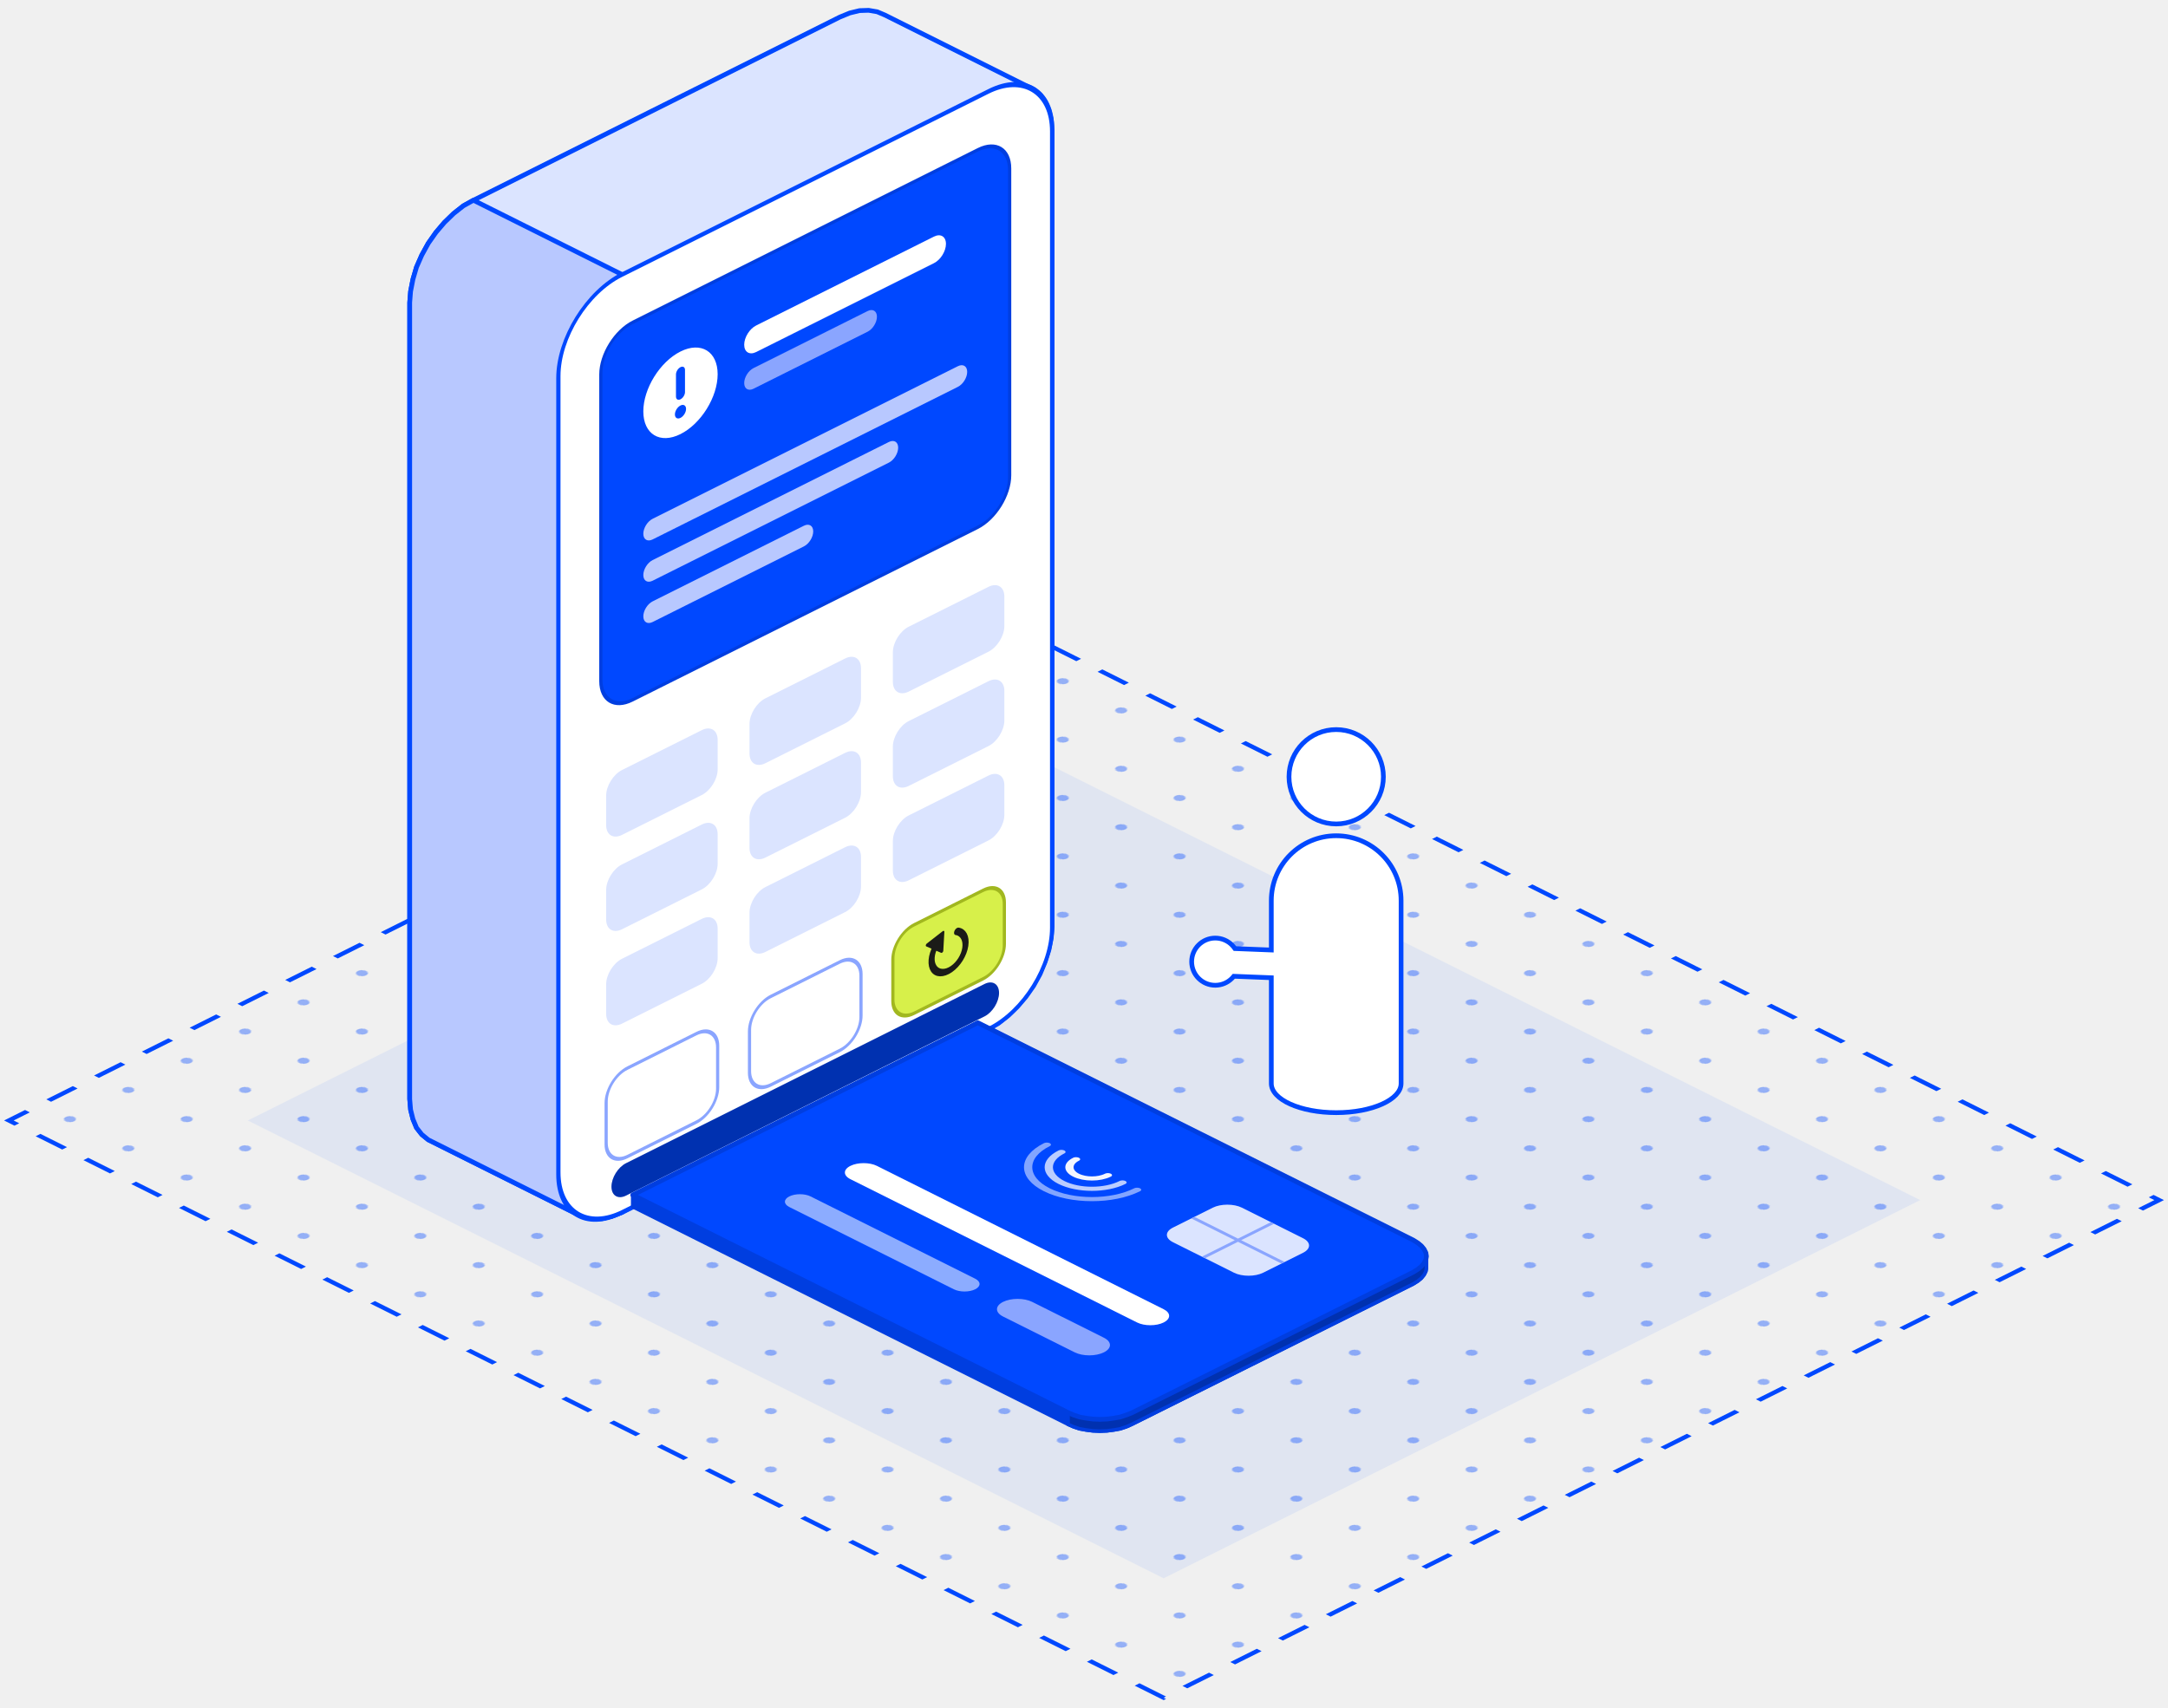
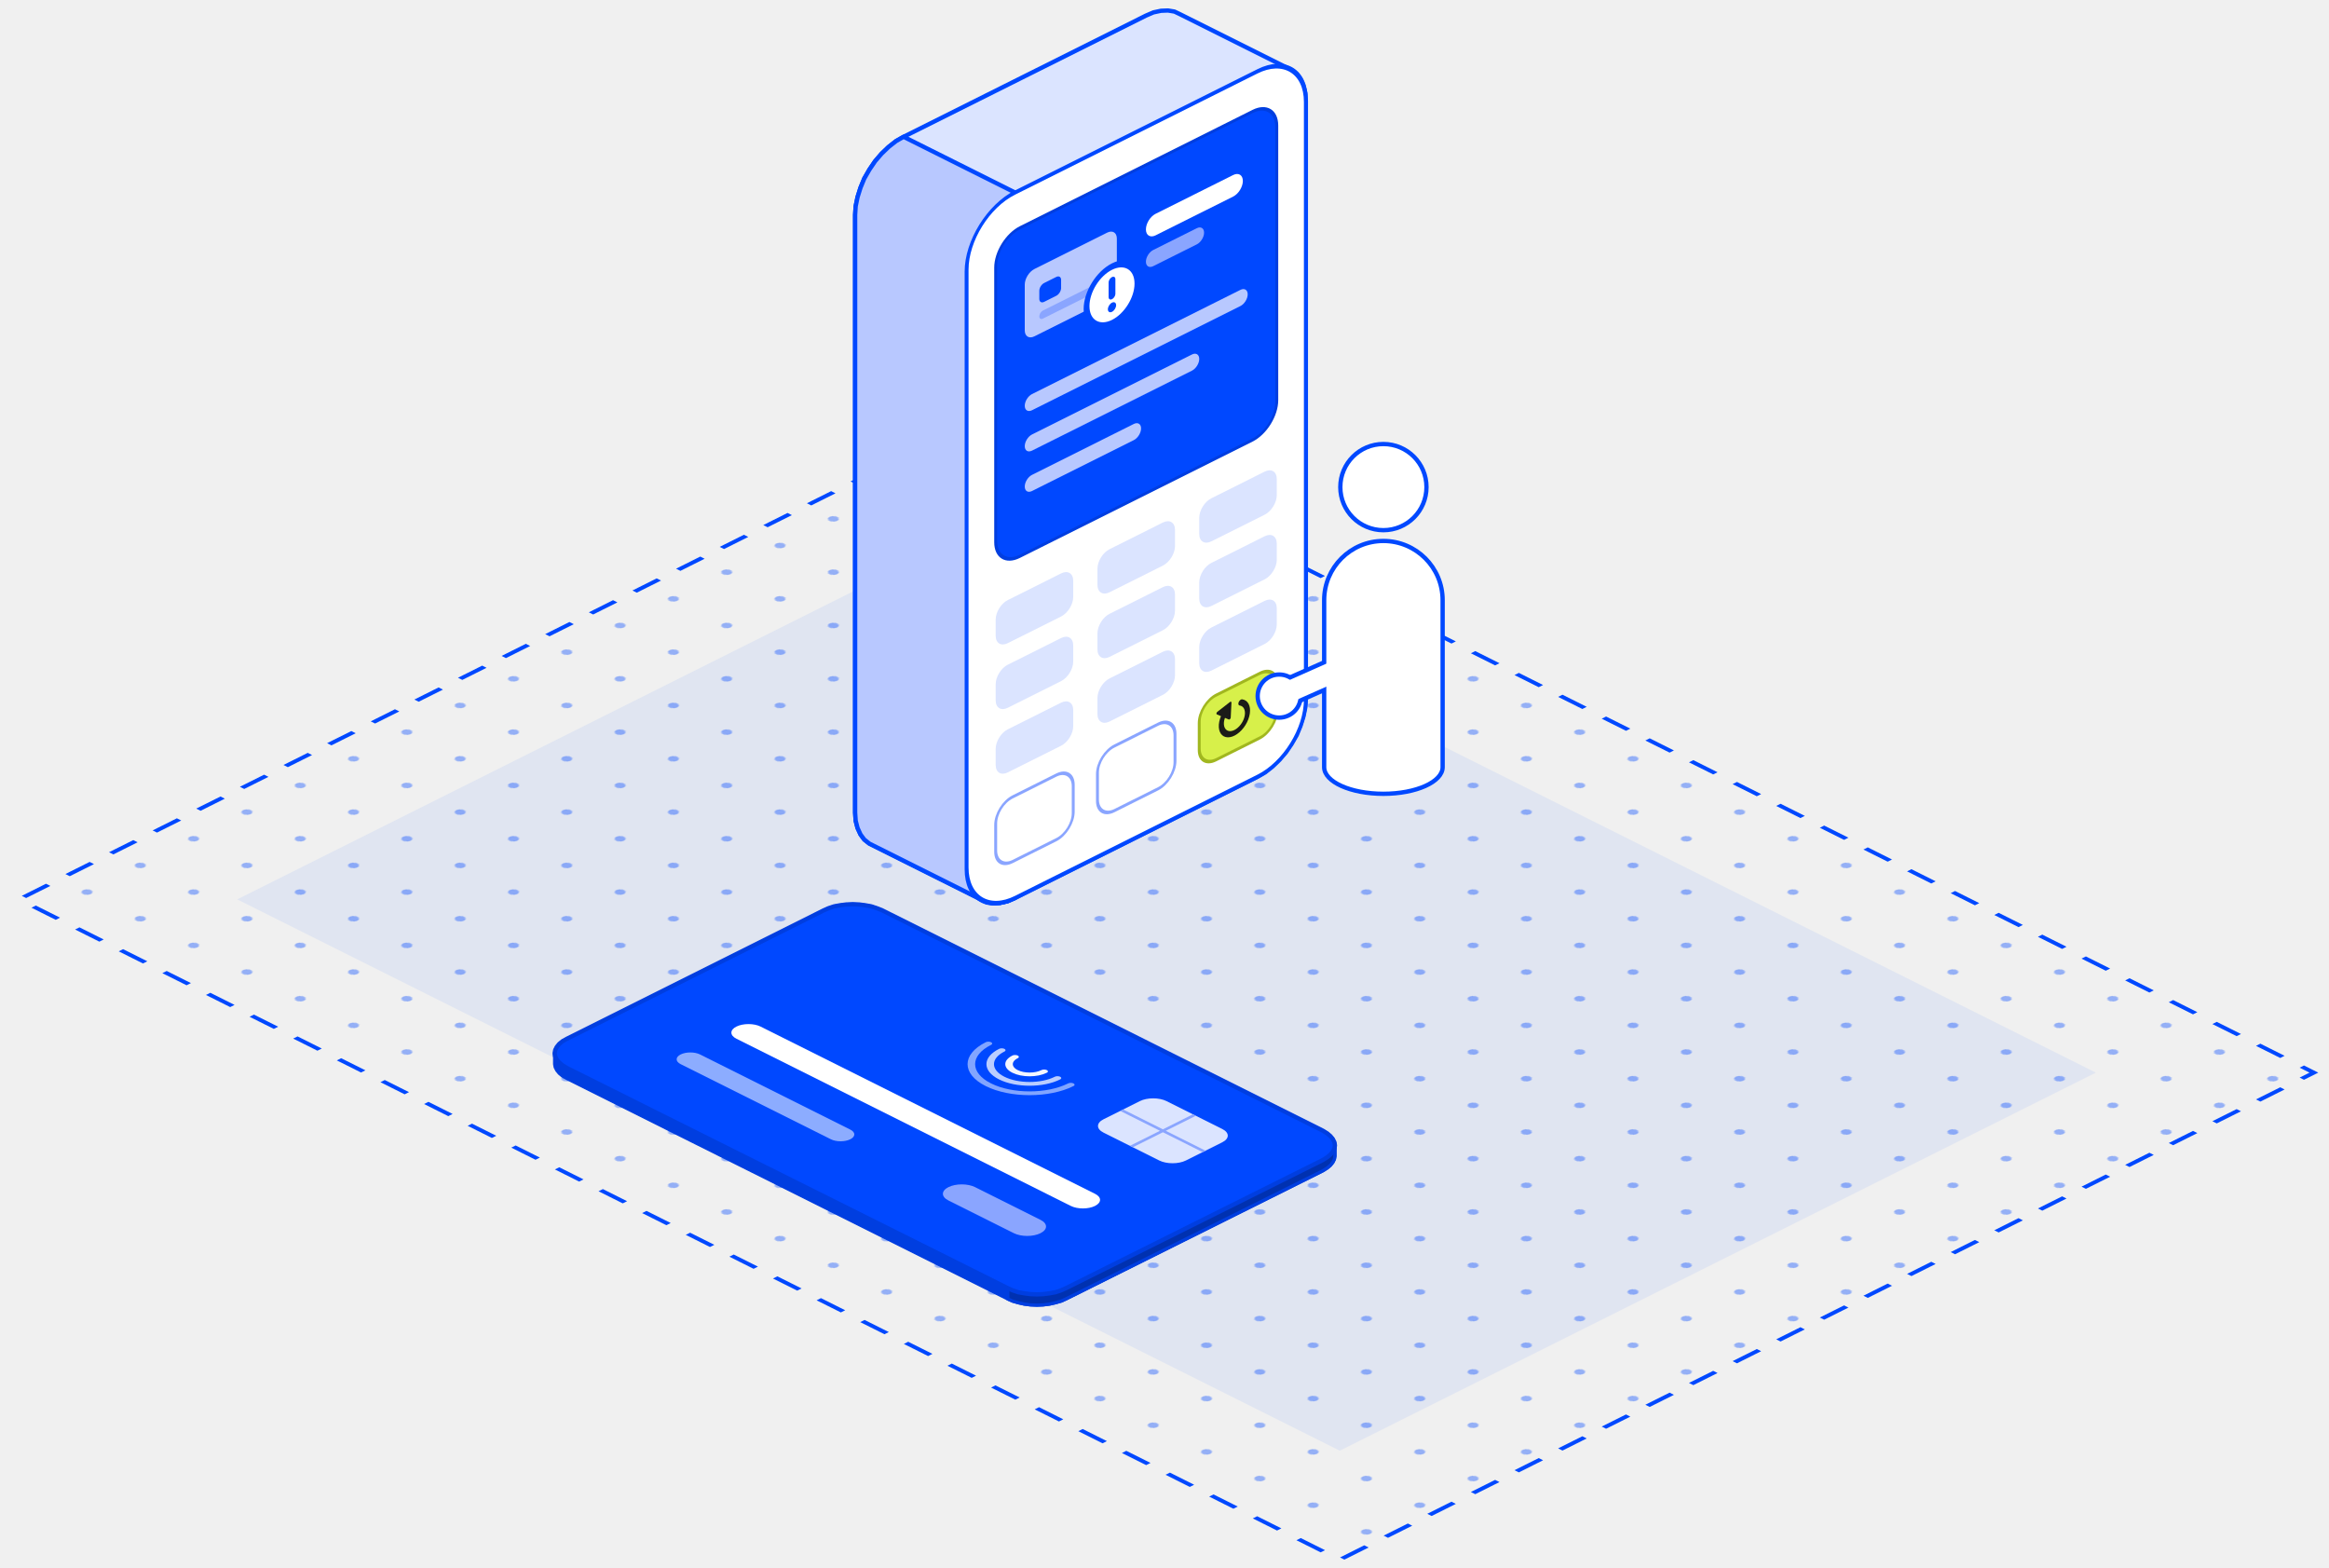
- <svg xmlns="http://www.w3.org/2000/svg" viewBox="-273 -380 735 579" role="img" aria-label="Isometric illustration for FinTech product design. A solid blue bank card with a chip lies flat on a dotted floor and runs into the slot of a light card terminal standing behind it. The terminal's dark blue screen shows a warning mark with the reason for the decline written out under it, and on its keypad one key, the retry key, is lit in lime. A customer stands beside the terminal, reaching toward it.">
+ <svg xmlns="http://www.w3.org/2000/svg" viewBox="-422 -311 865 582" role="img" aria-label="Isometric illustration for FinTech product design. A solid blue bank card with a chip lies flat on a dotted floor and runs into the slot of a light card terminal standing behind it. The terminal's dark blue screen shows a warning mark with the reason for the decline written out under it, and on its keypad one key, the retry key, is lit in lime. A customer stands beside the terminal, reaching toward it.">
  <defs>
    <pattern id="fintech-dots" width="22" height="22" patternUnits="userSpaceOnUse">
      <circle cx="11" cy="11" r="1.6" fill="#0048FF" fill-opacity="0.38" />
    </pattern>
  </defs>
-   <g transform="matrix(0.9 0.45 -0.9 0.45 67.5 -168.8)">
-     <rect width="435" height="375" fill="url(#fintech-dots)" />
-     <rect width="435" height="375" fill="none" stroke="#0048FF" stroke-width="1.8" stroke-dasharray="10 8" />
-     <rect x="45" y="45" width="345" height="285" fill="#0048FF" fill-opacity="0.07" />
+   <g transform="matrix(0.9 0.45 -0.9 0.45 -53.1 -157.9)">
+     <rect width="545" height="402" fill="url(#fintech-dots)" />
+     <rect width="545" height="402" fill="none" stroke="#0048FF" stroke-width="1.8" stroke-dasharray="10 8" />
+     <rect x="45" y="45" width="455" height="312" fill="#0048FF" fill-opacity="0.07" />
  </g>
-   <polygon points="-134.1,-277.4 -133.8,-281.2 -133,-285.3 -131.8,-289.4 -130,-293.5 -127.8,-297.5 -125.2,-301.2 -122.3,-304.6 -119.2,-307.6 -115.9,-310.2 -112.5,-312.1 11.7,-374.2 15.1,-375.6 18.4,-376.4 21.5,-376.5 24.4,-376 27,-374.9 77.4,-349.7 79.6,-347.9 81.3,-345.6 82.6,-342.7 83.4,-339.5 83.7,-335.9 83.7,-65.8 83.4,-62 82.6,-57.9 81.3,-53.8 79.6,-49.7 77.4,-45.7 74.8,-42 71.9,-38.6 68.8,-35.6 65.5,-33 62.1,-31.1 -62.1,31.1 -65.5,32.4 -68.8,33.2 -71.9,33.3 -74.8,32.8 -77.4,31.7 -127.8,6.5 -130,4.7 -131.8,2.4 -133,-0.5 -133.8,-3.7 -134.1,-7.3" fill="#DBE4FF" stroke="#0048FF" stroke-width="1.6" stroke-linejoin="round" />
-   <polygon points="-134.1,-277.4 -133.8,-281.2 -133,-285.3 -131.8,-289.4 -130,-293.5 -127.8,-297.5 -125.2,-301.2 -122.3,-304.6 -119.2,-307.6 -115.9,-310.2 -112.5,-312.1 -62.1,-286.9 -62.1,31.1 -65.5,32.4 -68.8,33.2 -71.9,33.3 -74.8,32.8 -77.4,31.7 -127.8,6.5 -130,4.7 -131.8,2.4 -133,-0.5 -133.8,-3.7 -134.1,-7.3" fill="#B8C8FF" stroke="#0048FF" stroke-width="1.6" stroke-linejoin="round" />
-   <g transform="matrix(0.9 -0.45 0 1 -83.7 -276.1)">
-     <rect width="186" height="318" rx="24" fill="#FFFFFF" stroke="#0048FF" stroke-width="1.6" />
-     <rect x="16" y="18" width="154" height="128" rx="12" fill="#0048FF" stroke="#003EE0" stroke-width="1.2" />
-     <circle cx="46" cy="50" r="14" fill="#FFFFFF" />
-     <path d="M46 43 v7.5" stroke="#0048FF" stroke-width="3.4" stroke-linecap="round" />
-     <circle cx="46" cy="56.4" r="2.1" fill="#0048FF" />
-     <rect x="70" y="40" width="76" height="9" rx="4.5" fill="#FFFFFF" />
-     <rect x="70" y="54" width="50" height="7" rx="3.5" fill="#8AA5FF" />
-     <rect x="32" y="88" width="122" height="7" rx="3.5" fill="#B8C8FF" />
-     <rect x="32" y="102" width="96" height="7" rx="3.5" fill="#B8C8FF" />
-     <rect x="32" y="116" width="64" height="7" rx="3.5" fill="#B8C8FF" />
-     <rect x="18" y="168" width="42" height="22" rx="6" fill="#DBE4FF" />
-     <rect x="72" y="168" width="42" height="22" rx="6" fill="#DBE4FF" />
-     <rect x="126" y="168" width="42" height="22" rx="6" fill="#DBE4FF" />
-     <rect x="18" y="200" width="42" height="22" rx="6" fill="#DBE4FF" />
-     <rect x="72" y="200" width="42" height="22" rx="6" fill="#DBE4FF" />
-     <rect x="126" y="200" width="42" height="22" rx="6" fill="#DBE4FF" />
-     <rect x="18" y="232" width="42" height="22" rx="6" fill="#DBE4FF" />
-     <rect x="72" y="232" width="42" height="22" rx="6" fill="#DBE4FF" />
-     <rect x="126" y="232" width="42" height="22" rx="6" fill="#DBE4FF" />
-     <rect x="18" y="270" width="42" height="30" rx="8" fill="#FFFFFF" stroke="#8AA5FF" stroke-width="1.2" />
-     <rect x="72" y="270" width="42" height="30" rx="8" fill="#FFFFFF" stroke="#8AA5FF" stroke-width="1.2" />
-     <rect x="126" y="270" width="42" height="30" rx="8" fill="#D7F04A" stroke="#A1B71F" stroke-width="1.2" />
-     <path d="M150.2 279.5 A6.4 6.4 0 1 1 142.1 280.9" fill="none" stroke="#1B1B18" stroke-width="2.3" stroke-linecap="round" />
-     <path d="M144.9 277.5 L144.5 283.7 L138.9 279 Z" fill="#1B1B18" stroke="#1B1B18" stroke-width="1" stroke-linejoin="round" />
-     <rect x="20" y="302" width="146" height="11" rx="5.5" fill="#0031B0" />
+   <polygon points="-104.4,-231.2 -104.2,-234.4 -103.5,-237.8 -102.4,-241.3 -101,-244.7 -99.1,-248 -97,-251.1 -94.6,-253.9 -92,-256.4 -89.2,-258.6 -86.4,-260.2 3.6,-305.2 6.4,-306.4 9.2,-307 11.8,-307.1 14.2,-306.7 16.3,-305.7 57.7,-285 59.6,-283.5 61,-281.6 62.1,-279.2 62.8,-276.5 63,-273.5 63,-51.5 62.8,-48.3 62.1,-44.9 61,-41.4 59.6,-38 57.7,-34.7 55.6,-31.6 53.2,-28.8 50.6,-26.3 47.8,-24.1 45,-22.5 -45,22.5 -47.8,23.7 -50.6,24.3 -53.2,24.4 -55.6,24 -57.7,23 -99.1,2.3 -101,0.8 -102.4,-1.1 -103.5,-3.5 -104.2,-6.2 -104.4,-9.2" fill="#DBE4FF" stroke="#0048FF" stroke-width="1.6" stroke-linejoin="round" />
+   <polygon points="-104.4,-231.2 -104.2,-234.4 -103.5,-237.8 -102.4,-241.3 -101,-244.7 -99.1,-248 -97,-251.1 -94.6,-253.9 -92,-256.4 -89.2,-258.6 -86.4,-260.2 -45,-239.5 -45,22.5 -47.8,23.7 -50.6,24.3 -53.2,24.4 -55.6,24 -57.7,23 -99.1,2.3 -101,0.8 -102.4,-1.1 -103.5,-3.5 -104.2,-6.2 -104.4,-9.2" fill="#B8C8FF" stroke="#0048FF" stroke-width="1.6" stroke-linejoin="round" />
+   <g transform="matrix(0.9 -0.45 0 1 -63 -230.5)">
+     <rect width="140" height="262" rx="20" fill="#FFFFFF" stroke="#0048FF" stroke-width="1.6" />
+     <rect x="12" y="14" width="116" height="122" rx="10" fill="#0048FF" stroke="#003EE0" stroke-width="1.2" />
+     <rect x="24" y="32" width="38" height="25" rx="4" fill="#B8C8FF" />
+     <rect x="30" y="39" width="9" height="7" rx="2" fill="#0048FF" />
+     <rect x="30" y="49" width="22" height="3" rx="1.5" fill="#8AA5FF" />
+     <circle cx="60" cy="56" r="10.5" fill="#FFFFFF" stroke="#0048FF" stroke-width="2.4" />
+     <path d="M60 50.8 v5.4" stroke="#0048FF" stroke-width="2.8" stroke-linecap="round" />
+     <circle cx="60" cy="60.6" r="1.7" fill="#0048FF" />
+     <rect x="74" y="34" width="40" height="8" rx="4" fill="#FFFFFF" />
+     <rect x="74" y="47" width="24" height="6" rx="3" fill="#8AA5FF" />
+     <rect x="24" y="78" width="92" height="6" rx="3" fill="#B8C8FF" />
+     <rect x="24" y="93" width="72" height="6" rx="3" fill="#B8C8FF" />
+     <rect x="24" y="108" width="48" height="6" rx="3" fill="#B8C8FF" />
+     <rect x="12" y="150" width="32" height="16" rx="5" fill="#DBE4FF" />
+     <rect x="54" y="150" width="32" height="16" rx="5" fill="#DBE4FF" />
+     <rect x="96" y="150" width="32" height="16" rx="5" fill="#DBE4FF" />
+     <rect x="12" y="174" width="32" height="16" rx="5" fill="#DBE4FF" />
+     <rect x="54" y="174" width="32" height="16" rx="5" fill="#DBE4FF" />
+     <rect x="96" y="174" width="32" height="16" rx="5" fill="#DBE4FF" />
+     <rect x="12" y="198" width="32" height="16" rx="5" fill="#DBE4FF" />
+     <rect x="54" y="198" width="32" height="16" rx="5" fill="#DBE4FF" />
+     <rect x="96" y="198" width="32" height="16" rx="5" fill="#DBE4FF" />
+     <rect x="12" y="224" width="32" height="24" rx="7" fill="#FFFFFF" stroke="#8AA5FF" stroke-width="1.2" />
+     <rect x="54" y="224" width="32" height="24" rx="7" fill="#FFFFFF" stroke="#8AA5FF" stroke-width="1.2" />
+     <rect x="96" y="224" width="32" height="24" rx="7" fill="#D7F04A" stroke="#A1B71F" stroke-width="1.2" />
+     <path d="M113.2 231.3 A5.4 5.4 0 1 1 106.4 232.5" fill="none" stroke="#1B1B18" stroke-width="2.1" stroke-linecap="round" />
+     <path d="M108.8 229.6 L108.5 235 L103.6 230.9 Z" fill="#1B1B18" stroke="#1B1B18" stroke-width="1" stroke-linejoin="round" />
  </g>
-   <polygon points="-58.5,25.2 58.5,-33.2 206.1,40.5 207.7,41.5 208.9,42.5 209.8,43.6 210.4,44.8 210.6,46 210.6,50 210.4,51.1 209.8,52.3 208.9,53.4 207.7,54.4 206.1,55.4 110.7,103 108.9,103.8 106.8,104.5 104.6,104.9 102.3,105.2 99.9,105.3 97.5,105.2 95.2,104.9 93,104.5 90.9,103.8 89.1,103 -58.5,29.2" fill="#003EE0" stroke="#003EE0" stroke-width="1.2" stroke-linejoin="round" />
-   <polygon points="89.1,99 206.1,40.5 207.7,41.5 208.9,42.5 209.8,43.6 210.4,44.8 210.6,46 210.6,50 210.4,51.1 209.8,52.3 208.9,53.4 207.7,54.4 206.1,55.4 110.7,103 108.9,103.8 106.8,104.5 104.6,104.9 102.3,105.2 99.9,105.3 97.5,105.2 95.2,104.9 93,104.5 90.9,103.8 89.1,103" fill="#0031B0" stroke="#003EE0" stroke-width="1.2" stroke-linejoin="round" />
-   <polygon points="58.5,-33.2 206.1,40.5 207.7,41.5 208.9,42.5 209.8,43.6 210.4,44.8 210.6,46 210.4,47.1 209.8,48.3 208.9,49.4 207.7,50.4 206.1,51.4 110.7,99.1 108.9,99.8 106.8,100.5 104.6,100.9 102.3,101.2 99.9,101.3 97.5,101.2 95.2,100.9 93,100.5 90.9,99.8 89.1,99 -58.5,25.2" fill="#0048FF" stroke="#003EE0" stroke-width="1.6" stroke-linejoin="round" />
-   <g transform="matrix(0.9 0.45 -0.9 0.45 0 -4)">
-     <rect x="114" y="-45.0" width="34" height="26" rx="5.5" fill="#DBE4FF" />
-     <path d="M114 -32.0 H148 M131 -45.0 V-19.0" stroke="#8AA5FF" stroke-width="1.2" />
-     <path d="M70 -32 a6 6 0 0 1 12 0" transform="rotate(180 76 -32)" fill="none" stroke="#FFFFFF" stroke-width="2.2" stroke-linecap="round" stroke-opacity="0.95" />
-     <path d="M64.5 -32 a11.5 11.5 0 0 1 23 0" transform="rotate(180 76 -32)" fill="none" stroke="#FFFFFF" stroke-width="2.2" stroke-linecap="round" stroke-opacity="0.73" />
-     <path d="M59 -32 a17 17 0 0 1 34 0" transform="rotate(180 76 -32)" fill="none" stroke="#FFFFFF" stroke-width="2.2" stroke-linecap="round" stroke-opacity="0.51" />
-     <rect x="30" y="8" width="118" height="10" rx="5" fill="#FFFFFF" />
+   <polygon points="-216,80.2 -215.8,79 -215.2,77.8 -214.3,76.7 -213.1,75.7 -211.5,74.8 -116.1,27.1 -114.3,26.3 -112.2,25.6 -110,25.2 -107.7,24.9 -105.3,24.8 -102.9,24.9 -100.6,25.2 -98.4,25.6 -96.3,26.3 -94.5,27.1 69.3,109 70.9,109.9 72.1,110.9 73,112 73.6,113.2 73.8,114.3 73.8,118.3 73.6,119.5 73,120.7 72.1,121.8 70.9,122.8 69.3,123.8 -26.1,171.4 -27.9,172.2 -30,172.8 -32.2,173.3 -34.5,173.6 -36.9,173.7 -39.3,173.6 -41.6,173.3 -43.8,172.8 -45.9,172.2 -47.7,171.4 -211.5,89.5 -213.1,88.6 -214.3,87.6 -215.2,86.5 -215.8,85.3 -216,84.2" fill="#003EE0" stroke="#003EE0" stroke-width="1.2" stroke-linejoin="round" />
+   <polygon points="-47.7,167.4 69.3,109 70.9,109.9 72.1,110.9 73,112 73.6,113.2 73.8,114.3 73.8,118.3 73.6,119.5 73,120.7 72.1,121.8 70.9,122.8 69.3,123.8 -26.1,171.4 -27.9,172.2 -30,172.8 -32.2,173.3 -34.5,173.6 -36.9,173.7 -39.3,173.6 -41.6,173.3 -43.8,172.8 -45.9,172.2 -47.7,171.4" fill="#0031B0" stroke="#003EE0" stroke-width="1.2" stroke-linejoin="round" />
+   <polygon points="69.3,108.9 70.9,109.9 72.1,110.9 73,112 73.6,113.2 73.8,114.4 73.6,115.5 73,116.7 72.1,117.8 70.9,118.8 69.3,119.8 -26.1,167.4 -27.9,168.2 -30,168.9 -32.2,169.3 -34.5,169.6 -36.9,169.7 -39.3,169.6 -41.6,169.3 -43.8,168.9 -45.9,168.2 -47.7,167.4 -211.5,85.6 -213.1,84.6 -214.3,83.6 -215.2,82.5 -215.8,81.3 -216,80.2 -215.8,79 -215.2,77.8 -214.3,76.7 -213.1,75.7 -211.5,74.8 -116.1,27.1 -114.3,26.3 -112.2,25.6 -110,25.2 -107.7,24.9 -105.3,24.8 -102.9,24.9 -100.6,25.2 -98.4,25.6 -96.3,26.3 -94.5,27" fill="#0048FF" stroke="#003EE0" stroke-width="1.6" stroke-linejoin="round" />
+   <g transform="matrix(0.9 0.45 -0.9 0.45 -163.8 50.9)">
+     <rect x="144" y="-45.0" width="34" height="26" rx="5.5" fill="#DBE4FF" />
+     <path d="M144 -32.0 H178 M161 -45.0 V-19.0" stroke="#8AA5FF" stroke-width="1.2" />
+     <path d="M100 -32 a6 6 0 0 1 12 0" transform="rotate(180 106 -32)" fill="none" stroke="#FFFFFF" stroke-width="2.2" stroke-linecap="round" stroke-opacity="0.95" />
+     <path d="M94.5 -32 a11.5 11.5 0 0 1 23 0" transform="rotate(180 106 -32)" fill="none" stroke="#FFFFFF" stroke-width="2.2" stroke-linecap="round" stroke-opacity="0.73" />
+     <path d="M89 -32 a17 17 0 0 1 34 0" transform="rotate(180 106 -32)" fill="none" stroke="#FFFFFF" stroke-width="2.2" stroke-linecap="round" stroke-opacity="0.51" />
+     <rect x="30" y="8" width="148" height="10" rx="5" fill="#FFFFFF" />
    <rect x="30" y="32" width="70" height="8" rx="4" fill="#FFFFFF" fill-opacity="0.55" />
-     <rect x="110" y="30" width="38" height="11" rx="5.5" fill="#8AA5FF" />
+     <rect x="140" y="30" width="38" height="11" rx="5.5" fill="#8AA5FF" />
  </g>
-   <path d="M158 -12.6 V-74.6 A22 22 0 0 1 202 -74.6 V-12.6 A22 9.9 0 0 1 158 -12.6 Z" fill="#FFFFFF" stroke="#0048FF" stroke-width="1.6" stroke-linejoin="round" />
-   <circle cx="180" cy="-116.6" r="16" fill="#FFFFFF" stroke="#0048FF" stroke-width="1.6" />
-   <mask id="fintech-arm" maskUnits="userSpaceOnUse" x="-20" y="-212.6" width="400" height="400">
-     <rect x="-20" y="-212.6" width="400" height="400" fill="#FFFFFF" />
-     <path d="M158 -12.6 V-74.6 A22 22 0 0 1 202 -74.6 V-12.6 A22 9.9 0 0 1 158 -12.6 Z" fill="#000000" />
+   <path d="M69.8 -26.1 V-88.1 A22 22 0 0 1 113.8 -88.1 V-26.1 A22 9.9 0 0 1 69.8 -26.1 Z" fill="#FFFFFF" stroke="#0048FF" stroke-width="1.6" stroke-linejoin="round" />
+   <circle cx="91.8" cy="-130.1" r="16" fill="#FFFFFF" stroke="#0048FF" stroke-width="1.6" />
+   <mask id="fintech-arm" maskUnits="userSpaceOnUse" x="-108.2" y="-226.1" width="400" height="400">
+     <rect x="-108.2" y="-226.1" width="400" height="400" fill="#FFFFFF" />
+     <path d="M69.8 -26.1 V-88.1 A22 22 0 0 1 113.8 -88.1 V-26.1 A22 9.9 0 0 1 69.8 -26.1 Z" fill="#000000" />
  </mask>
  <g mask="url(#fintech-arm)">
-     <path d="M172 -52.6 L139 -53.9" stroke="#0048FF" stroke-width="11" stroke-linecap="round" />
-     <circle cx="139" cy="-53.9" r="8.8" fill="#0048FF" />
+     <path d="M83.8 -66.1 L53.1 -52.5" stroke="#0048FF" stroke-width="11" stroke-linecap="round" />
+     <circle cx="53.1" cy="-52.5" r="8.8" fill="#0048FF" />
  </g>
-   <path d="M172 -52.6 L139 -53.9" stroke="#FFFFFF" stroke-width="7.8" stroke-linecap="round" />
-   <circle cx="139" cy="-53.9" r="7.2" fill="#FFFFFF" />
+   <path d="M83.8 -66.1 L53.1 -52.5" stroke="#FFFFFF" stroke-width="7.8" stroke-linecap="round" />
+   <circle cx="53.1" cy="-52.5" r="7.2" fill="#FFFFFF" />
</svg>
